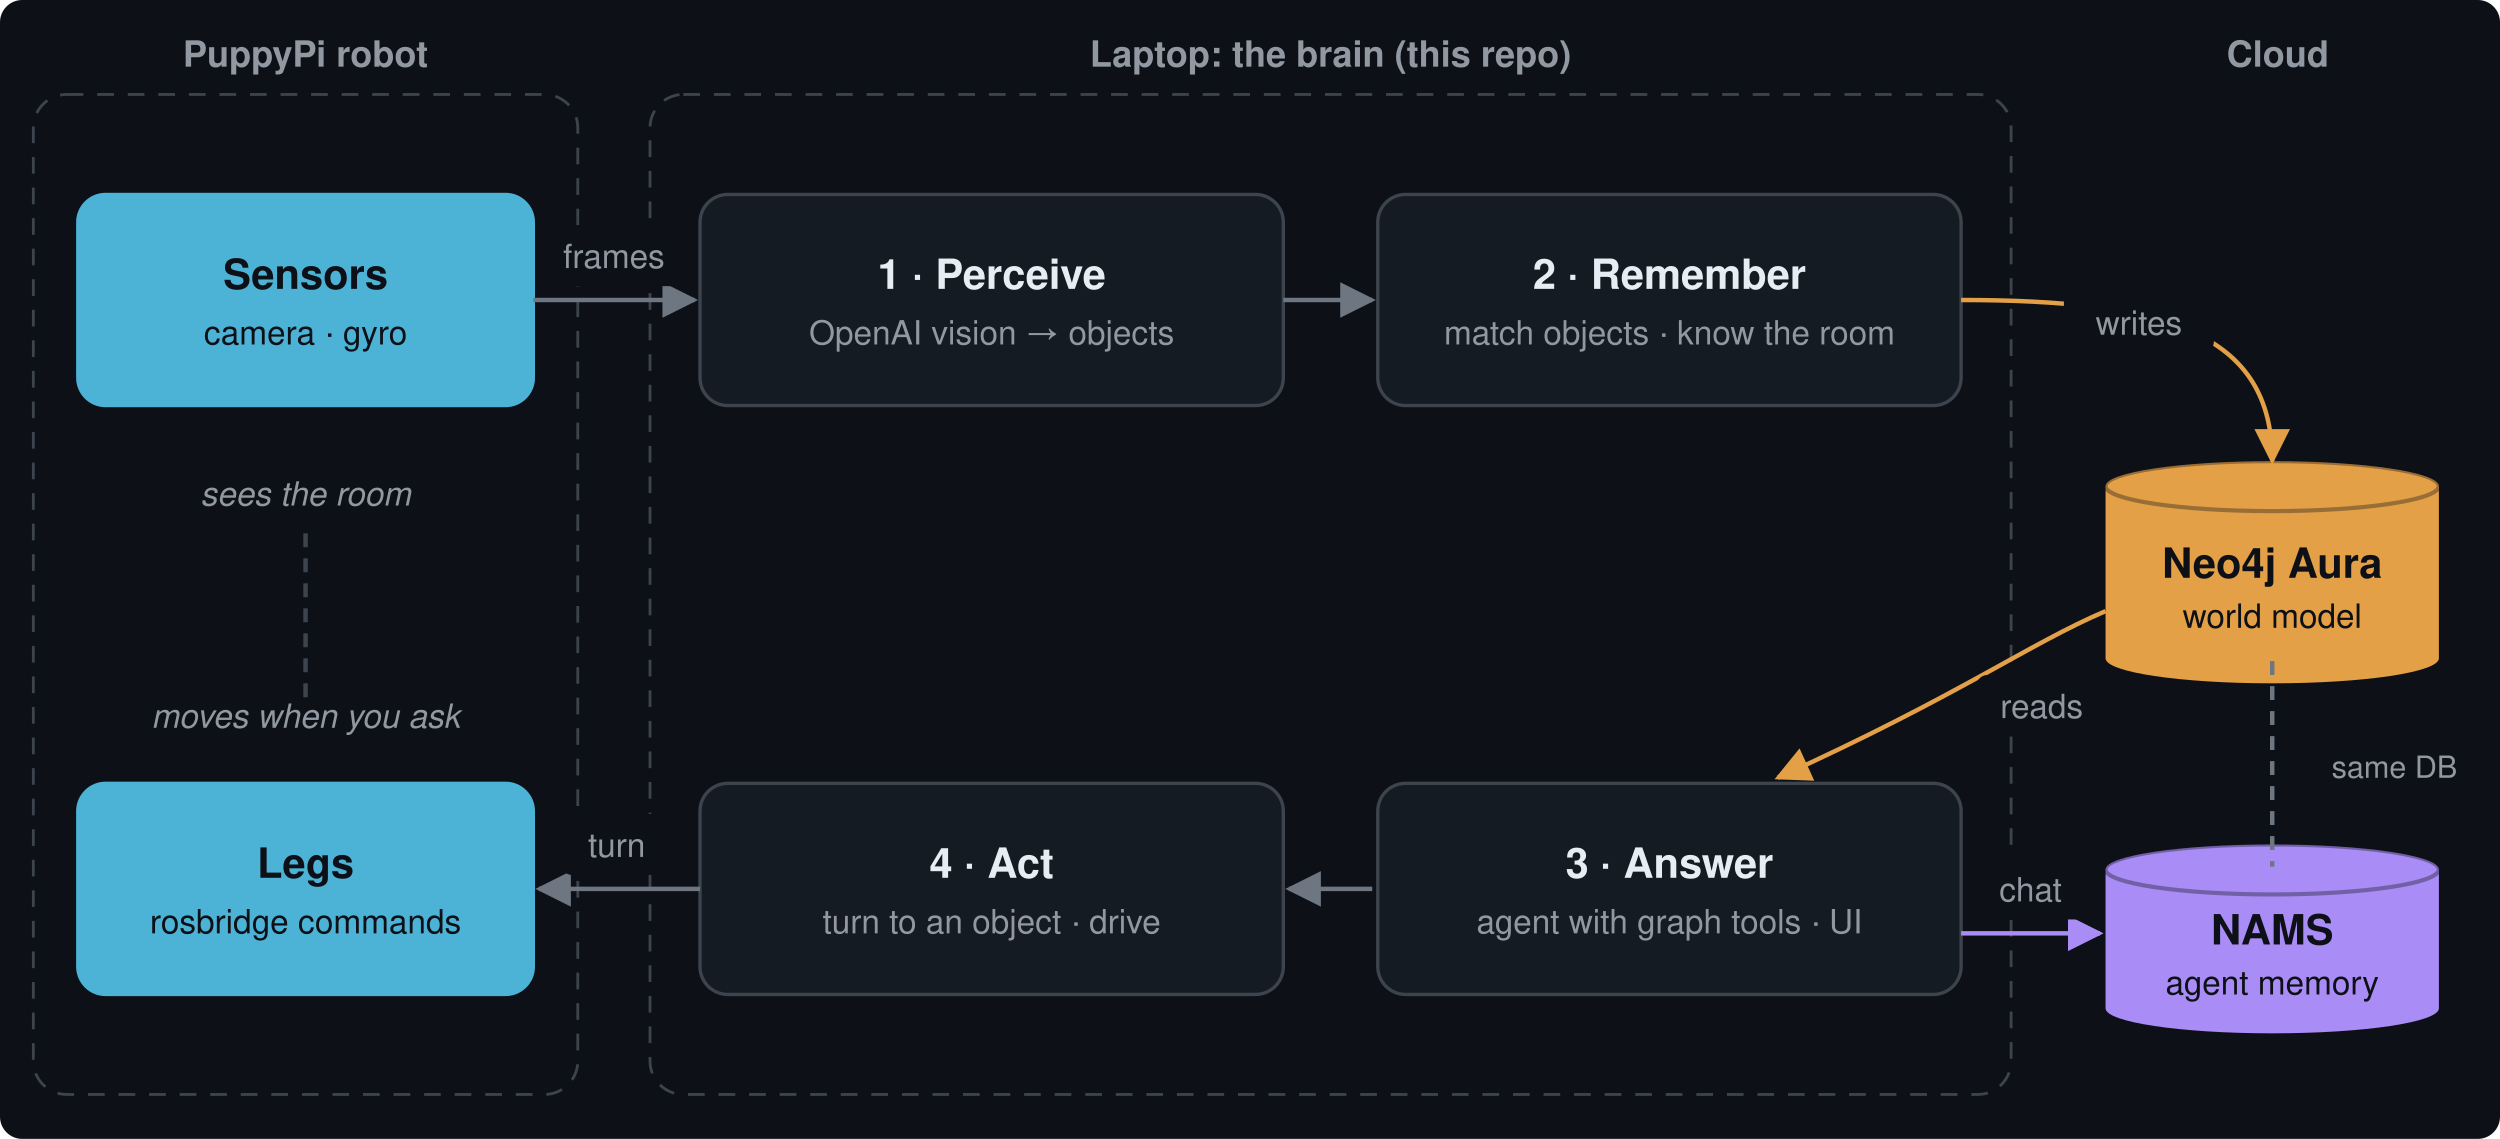
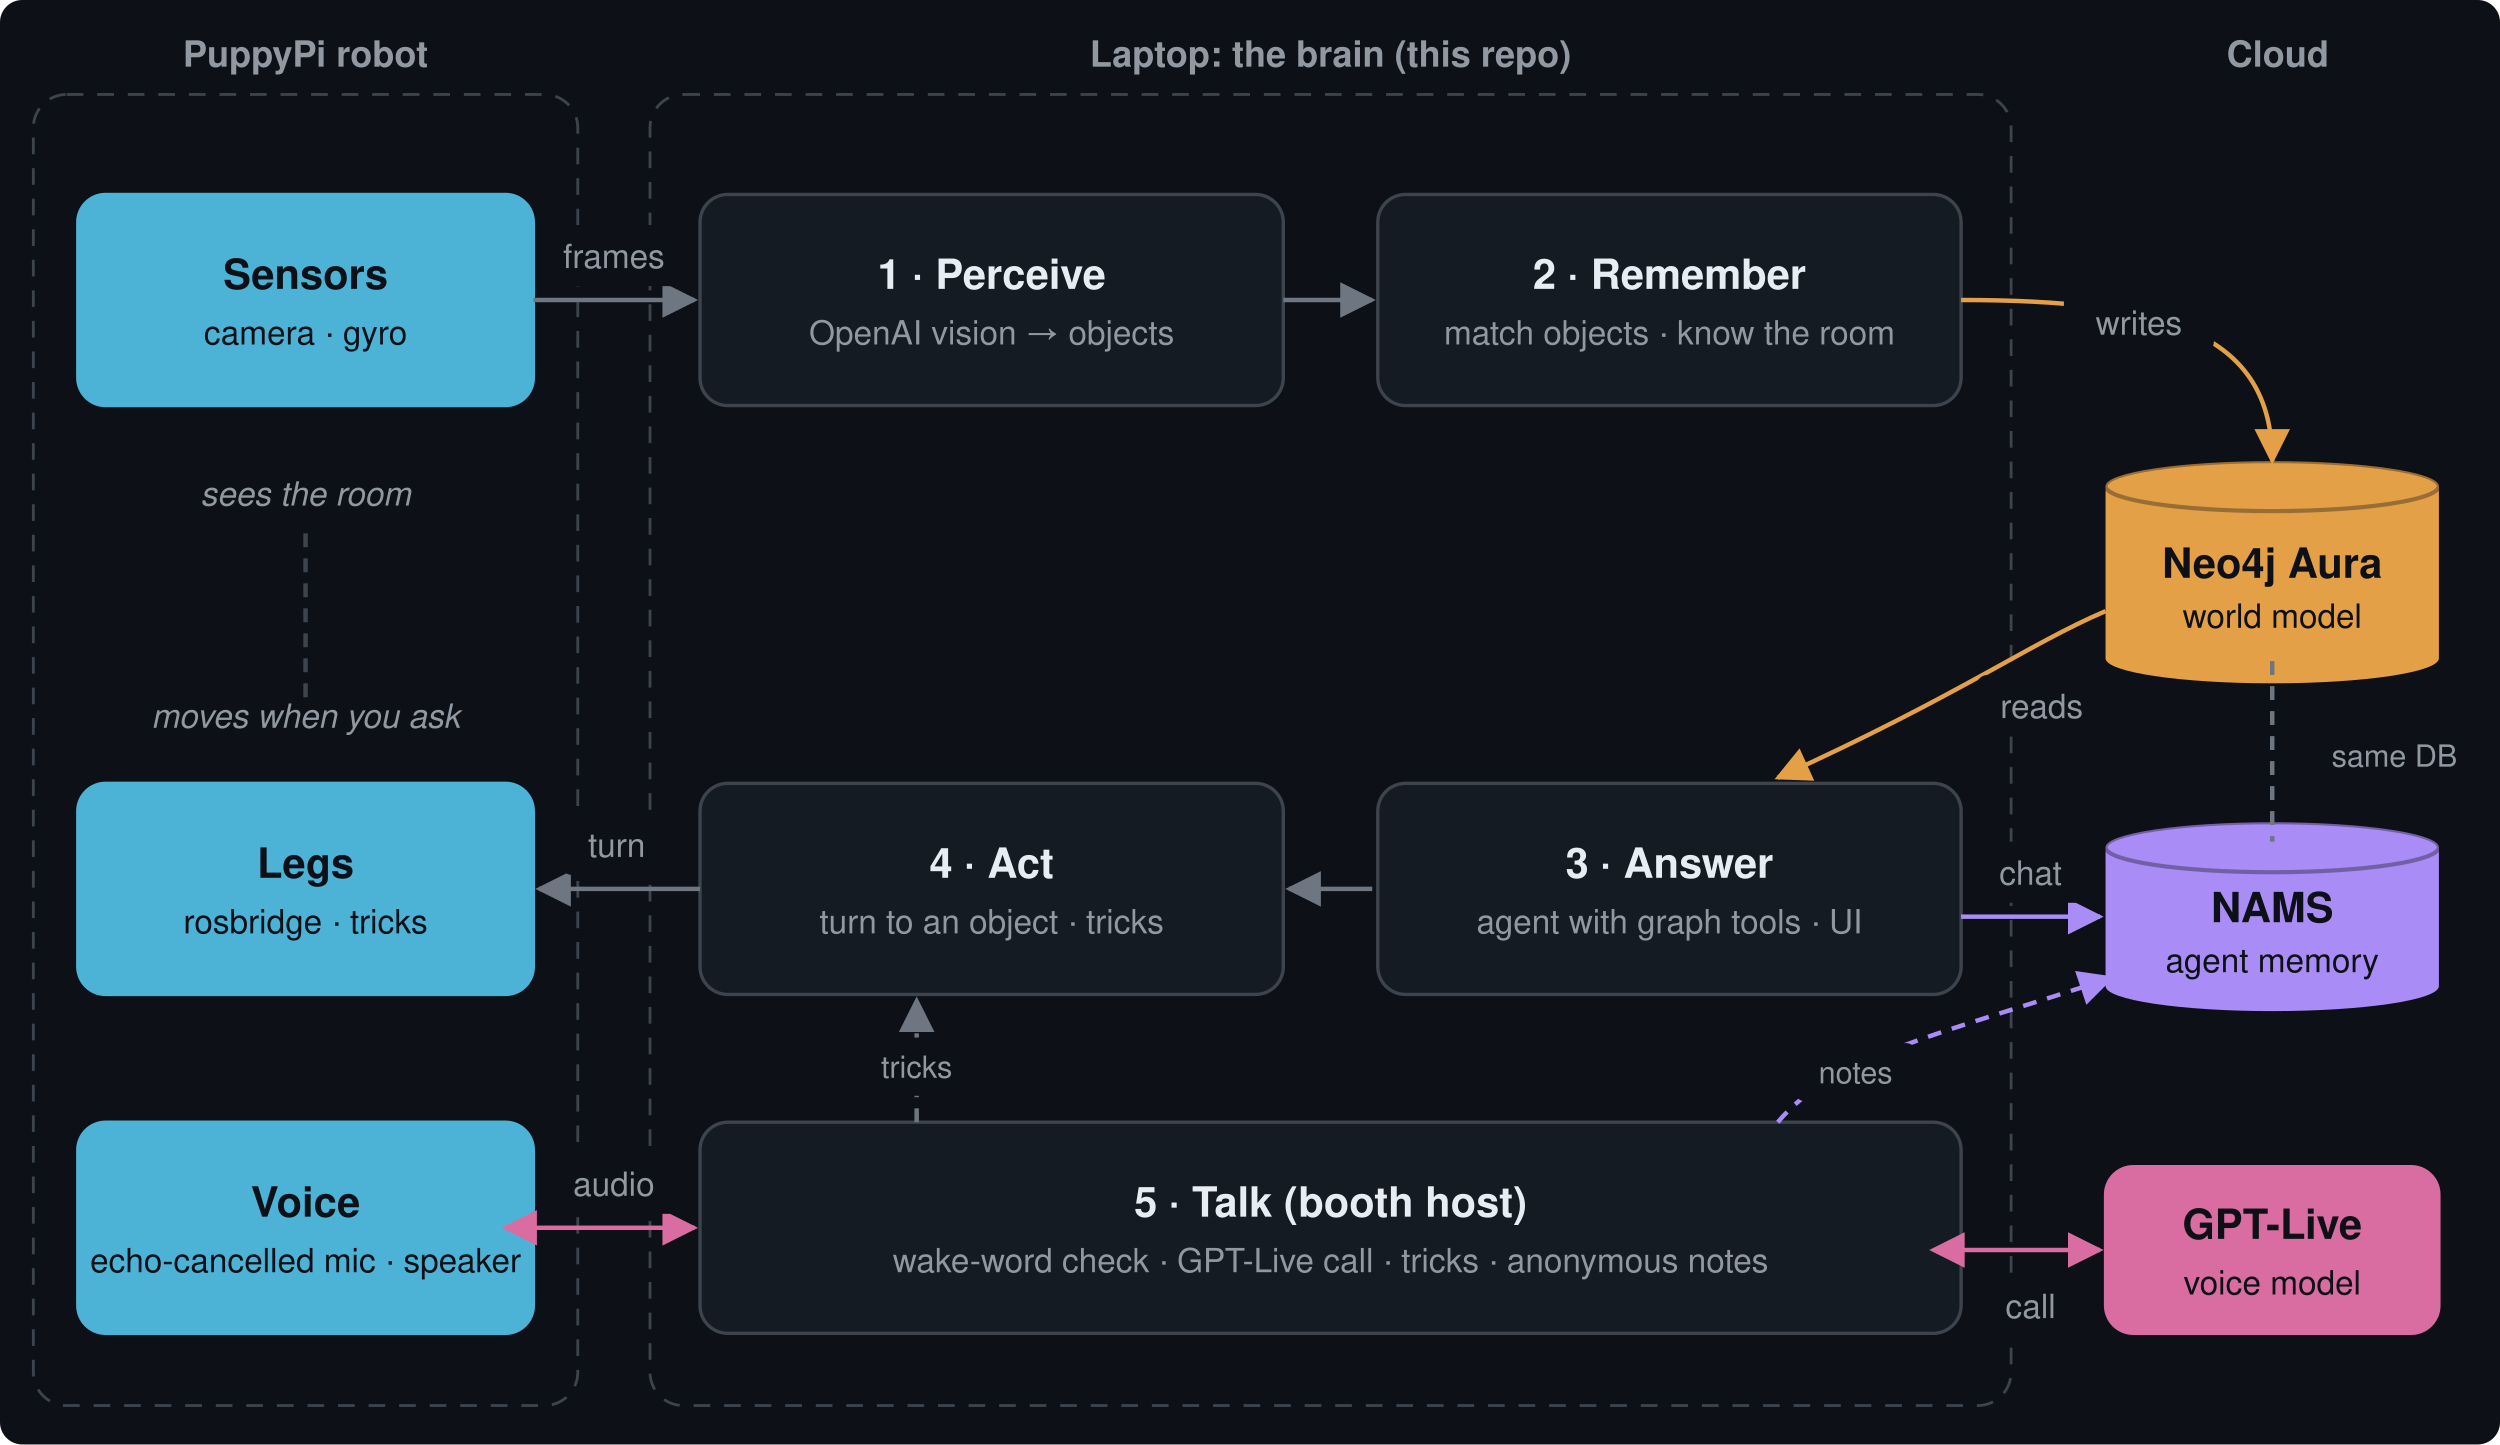
- <svg xmlns="http://www.w3.org/2000/svg" viewBox="0 0 900 410" width="900" height="410" font-family="-apple-system, BlinkMacSystemFont, 'Segoe UI', Helvetica, Arial, sans-serif" role="img" aria-label="puppy-mind architecture: perceive, remember, answer, act">
+ <svg xmlns="http://www.w3.org/2000/svg" viewBox="0 0 900 520" width="900" height="520" font-family="-apple-system, BlinkMacSystemFont, 'Segoe UI', Helvetica, Arial, sans-serif" role="img" aria-label="puppy-mind architecture: perceive, remember, answer, act, talk">
  <defs>
    <marker id="a3d444d" viewBox="0 0 10 10" refX="9" refY="5" markerWidth="8" markerHeight="8" orient="auto-start-reverse">
      <path d="M0 0L10 5L0 10z" fill="#3d444d" />
    </marker>
    <marker id="s3d444d" viewBox="0 0 10 10" refX="1" refY="5" markerWidth="8" markerHeight="8" orient="auto-start-reverse">
      <path d="M0 0L10 5L0 10z" fill="#3d444d" />
    </marker>
    <marker id="a6e7681" viewBox="0 0 10 10" refX="9" refY="5" markerWidth="8" markerHeight="8" orient="auto-start-reverse">
      <path d="M0 0L10 5L0 10z" fill="#6e7681" />
    </marker>
    <marker id="s6e7681" viewBox="0 0 10 10" refX="1" refY="5" markerWidth="8" markerHeight="8" orient="auto-start-reverse">
      <path d="M0 0L10 5L0 10z" fill="#6e7681" />
    </marker>
    <marker id="aa98cf5" viewBox="0 0 10 10" refX="9" refY="5" markerWidth="8" markerHeight="8" orient="auto-start-reverse">
      <path d="M0 0L10 5L0 10z" fill="#a98cf5" />
    </marker>
    <marker id="sa98cf5" viewBox="0 0 10 10" refX="1" refY="5" markerWidth="8" markerHeight="8" orient="auto-start-reverse">
      <path d="M0 0L10 5L0 10z" fill="#a98cf5" />
    </marker>
+     <marker id="ad96ca0" viewBox="0 0 10 10" refX="9" refY="5" markerWidth="8" markerHeight="8" orient="auto-start-reverse">
+       <path d="M0 0L10 5L0 10z" fill="#d96ca0" />
+     </marker>
+     <marker id="sd96ca0" viewBox="0 0 10 10" refX="1" refY="5" markerWidth="8" markerHeight="8" orient="auto-start-reverse">
+       <path d="M0 0L10 5L0 10z" fill="#d96ca0" />
+     </marker>
    <marker id="ae3a047" viewBox="0 0 10 10" refX="9" refY="5" markerWidth="8" markerHeight="8" orient="auto-start-reverse">
      <path d="M0 0L10 5L0 10z" fill="#e3a047" />
    </marker>
    <marker id="se3a047" viewBox="0 0 10 10" refX="1" refY="5" markerWidth="8" markerHeight="8" orient="auto-start-reverse">
      <path d="M0 0L10 5L0 10z" fill="#e3a047" />
    </marker>
  </defs>
  <rect width="100%" height="100%" fill="#0d1117" rx="8" />
-   <rect x="12" y="34" width="196" height="360" rx="12" fill="none" stroke="#3d444d" stroke-dasharray="6 5" />
+   <rect x="12" y="34" width="196" height="472" rx="12" fill="none" stroke="#3d444d" stroke-dasharray="6 5" />
  <text x="110" y="24" font-size="13" font-weight="600" fill="#9198a1" text-anchor="middle">PuppyPi robot</text>
-   <rect x="234" y="34" width="490" height="360" rx="12" fill="none" stroke="#3d444d" stroke-dasharray="6 5" />
+   <rect x="234" y="34" width="490" height="472" rx="12" fill="none" stroke="#3d444d" stroke-dasharray="6 5" />
  <text x="479" y="24" font-size="13" font-weight="600" fill="#9198a1" text-anchor="middle">Laptop: the brain (this repo)</text>
  <text x="820" y="24" font-size="13" font-weight="600" fill="#9198a1" text-anchor="middle">Cloud</text>
  <rect x="28" y="70" width="164" height="76" rx="10" fill="#4db3d6" stroke="#4db3d6" stroke-width="1.2" />
  <text x="110.0" y="104.0" font-size="15" font-weight="600" fill="#0d1117" text-anchor="middle">Sensors</text>
  <text x="110.0" y="124.0" font-size="12" font-weight="400" fill="#0d1117" text-anchor="middle">camera · gyro</text>
  <rect x="28" y="282" width="164" height="76" rx="10" fill="#4db3d6" stroke="#4db3d6" stroke-width="1.2" />
  <text x="110.0" y="316.0" font-size="15" font-weight="600" fill="#0d1117" text-anchor="middle">Legs</text>
-   <text x="110.0" y="336.0" font-size="12" font-weight="400" fill="#0d1117" text-anchor="middle">rosbridge commands</text>
+   <text x="110.0" y="336.0" font-size="12" font-weight="400" fill="#0d1117" text-anchor="middle">rosbridge · tricks</text>
+   <rect x="28" y="404" width="164" height="76" rx="10" fill="#4db3d6" stroke="#4db3d6" stroke-width="1.2" />
+   <text x="110.0" y="438.0" font-size="15" font-weight="600" fill="#0d1117" text-anchor="middle">Voice</text>
+   <text x="110.0" y="458.0" font-size="12" font-weight="400" fill="#0d1117" text-anchor="middle">echo-cancelled mic · speaker</text>
  <rect x="252" y="70" width="210" height="76" rx="10" fill="#151b23" stroke="#3d444d" stroke-width="1.2" />
  <text x="357.0" y="104.0" font-size="15" font-weight="600" fill="#e6edf3" text-anchor="middle">1 · Perceive</text>
  <text x="357.0" y="124.0" font-size="12" font-weight="400" fill="#9198a1" text-anchor="middle">OpenAI vision → objects</text>
  <rect x="496" y="70" width="210" height="76" rx="10" fill="#151b23" stroke="#3d444d" stroke-width="1.2" />
  <text x="601.0" y="104.0" font-size="15" font-weight="600" fill="#e6edf3" text-anchor="middle">2 · Remember</text>
  <text x="601.0" y="124.0" font-size="12" font-weight="400" fill="#9198a1" text-anchor="middle">match objects · know the room</text>
  <rect x="496" y="282" width="210" height="76" rx="10" fill="#151b23" stroke="#3d444d" stroke-width="1.2" />
  <text x="601.0" y="316.0" font-size="15" font-weight="600" fill="#e6edf3" text-anchor="middle">3 · Answer</text>
  <text x="601.0" y="336.0" font-size="12" font-weight="400" fill="#9198a1" text-anchor="middle">agent with graph tools · UI</text>
  <rect x="252" y="282" width="210" height="76" rx="10" fill="#151b23" stroke="#3d444d" stroke-width="1.2" />
  <text x="357.0" y="316.0" font-size="15" font-weight="600" fill="#e6edf3" text-anchor="middle">4 · Act</text>
-   <text x="357.0" y="336.0" font-size="12" font-weight="400" fill="#9198a1" text-anchor="middle">turn to an object · drive</text>
+   <text x="357.0" y="336.0" font-size="12" font-weight="400" fill="#9198a1" text-anchor="middle">turn to an object · tricks</text>
+   <rect x="252" y="404" width="454" height="76" rx="10" fill="#151b23" stroke="#3d444d" stroke-width="1.2" />
+   <text x="479.0" y="438.0" font-size="15" font-weight="600" fill="#e6edf3" text-anchor="middle">5 · Talk (booth host)</text>
+   <text x="479.0" y="458.0" font-size="12" font-weight="400" fill="#9198a1" text-anchor="middle">wake-word check · GPT-Live call · tricks · anonymous notes</text>
  <path d="M758.0 175.0 v62 a60.0 9 0 0 0 120 0 v-62 z" fill="#e3a047" />
  <ellipse cx="818" cy="175.0" rx="60.0" ry="9" fill="#e3a047" stroke="#0d1117" stroke-opacity=".35" stroke-width="1.5" />
  <text x="818" y="208" font-size="15" font-weight="700" fill="#0d1117" text-anchor="middle">Neo4j Aura</text>
  <text x="818" y="226" font-size="12" font-weight="400" fill="#0d1117" text-anchor="middle">world model</text>
-   <path d="M758.0 313.0 v50 a60.0 9 0 0 0 120 0 v-50 z" fill="#a98cf5" />
-   <ellipse cx="818" cy="313.0" rx="60.0" ry="9" fill="#a98cf5" stroke="#0d1117" stroke-opacity=".35" stroke-width="1.5" />
-   <text x="818" y="340" font-size="15" font-weight="700" fill="#0d1117" text-anchor="middle">NAMS</text>
-   <text x="818" y="358" font-size="12" font-weight="400" fill="#0d1117" text-anchor="middle">agent memory</text>
+   <path d="M758.0 305.0 v50 a60.0 9 0 0 0 120 0 v-50 z" fill="#a98cf5" />
+   <ellipse cx="818" cy="305.0" rx="60.0" ry="9" fill="#a98cf5" stroke="#0d1117" stroke-opacity=".35" stroke-width="1.5" />
+   <text x="818" y="332" font-size="15" font-weight="700" fill="#0d1117" text-anchor="middle">NAMS</text>
+   <text x="818" y="350" font-size="12" font-weight="400" fill="#0d1117" text-anchor="middle">agent memory</text>
+   <rect x="758" y="420" width="120" height="60" rx="10" fill="#d96ca0" stroke="#d96ca0" stroke-width="1.2" />
+   <text x="818.0" y="446.0" font-size="15" font-weight="600" fill="#0d1117" text-anchor="middle">GPT-Live</text>
+   <text x="818.0" y="466.0" font-size="12" font-weight="400" fill="#0d1117" text-anchor="middle">voice model</text>
  <path d="M192 108 H250" fill="none" stroke="#6e7681" stroke-width="1.6" marker-end="url(#a6e7681)" />
  <rect x="194.0" y="81.0" width="54.0" height="22" rx="4" fill="#0d1117" />
  <text x="221" y="96.5" font-size="12" font-weight="400" fill="#9198a1" text-anchor="middle">frames</text>
  <path d="M462 108 H494" fill="none" stroke="#6e7681" stroke-width="1.6" marker-end="url(#a6e7681)" />
  <path d="M706 108 C780 108 818 120 818 166" fill="none" stroke="#e3a047" stroke-width="1.6" marker-end="url(#ae3a047)" />
  <rect x="743.0" y="105.0" width="54.0" height="22" rx="4" fill="#0d1117" />
  <text x="770" y="120.5" font-size="12" font-weight="400" fill="#9198a1" text-anchor="middle">writes</text>
  <path d="M758 220 C730 232 706 250 640 280" fill="none" stroke="#e3a047" stroke-width="1.6" marker-end="url(#ae3a047)" />
  <rect x="711.5" y="243.0" width="47.0" height="22" rx="4" fill="#0d1117" />
  <text x="735" y="258.5" font-size="12" font-weight="400" fill="#9198a1" text-anchor="middle">reads</text>
-   <path d="M706 336 H756" fill="none" stroke="#a98cf5" stroke-width="1.6" marker-end="url(#aa98cf5)" />
-   <rect x="711.0" y="309.0" width="40.0" height="22" rx="4" fill="#0d1117" />
-   <text x="731" y="324.5" font-size="12" font-weight="400" fill="#9198a1" text-anchor="middle">chat</text>
-   <path d="M818 238 V312" fill="none" stroke="#6e7681" stroke-width="1.6" stroke-dasharray="5 4" />
-   <rect x="833.5" y="265.5" width="56.9" height="21" rx="4" fill="#0d1117" />
-   <text x="862" y="280.0" font-size="11" font-weight="400" fill="#9198a1" text-anchor="middle">same DB</text>
+   <path d="M706 330 H756" fill="none" stroke="#a98cf5" stroke-width="1.6" marker-end="url(#aa98cf5)" />
+   <rect x="711.0" y="303.0" width="40.0" height="22" rx="4" fill="#0d1117" />
+   <text x="731" y="318.5" font-size="12" font-weight="400" fill="#9198a1" text-anchor="middle">chat</text>
+   <path d="M818 238 V303" fill="none" stroke="#6e7681" stroke-width="1.6" stroke-dasharray="5 4" />
+   <rect x="833.5" y="261.5" width="56.9" height="21" rx="4" fill="#0d1117" />
+   <text x="862" y="276.0" font-size="11" font-weight="400" fill="#9198a1" text-anchor="middle">same DB</text>
  <path d="M494 320 H464" fill="none" stroke="#6e7681" stroke-width="1.6" marker-end="url(#a6e7681)" />
  <path d="M252 320 H194" fill="none" stroke="#6e7681" stroke-width="1.6" marker-end="url(#a6e7681)" />
  <rect x="202.0" y="293.0" width="40.0" height="22" rx="4" fill="#0d1117" />
  <text x="222" y="308.5" font-size="12" font-weight="400" fill="#9198a1" text-anchor="middle">turn</text>
+   <path d="M192 442 H250" fill="none" stroke="#d96ca0" stroke-width="1.6" marker-end="url(#ad96ca0)" marker-start="url(#sd96ca0)" />
+   <rect x="197.5" y="415.0" width="47.0" height="22" rx="4" fill="#0d1117" />
+   <text x="221" y="430.5" font-size="12" font-weight="400" fill="#9198a1" text-anchor="middle">audio</text>
+   <path d="M706 450 H756" fill="none" stroke="#d96ca0" stroke-width="1.6" marker-end="url(#ad96ca0)" marker-start="url(#sd96ca0)" />
+   <rect x="711.0" y="459.0" width="40.0" height="22" rx="4" fill="#0d1117" />
+   <text x="731" y="474.5" font-size="12" font-weight="400" fill="#9198a1" text-anchor="middle">call</text>
+   <path d="M640 404 C660 380 700 372 760 352" fill="none" stroke="#a98cf5" stroke-width="1.6" stroke-dasharray="5 4" marker-end="url(#aa98cf5)" />
+   <rect x="646.0" y="375.5" width="44.1" height="21" rx="4" fill="#0d1117" />
+   <text x="668" y="390.0" font-size="11" font-weight="400" fill="#9198a1" text-anchor="middle">notes</text>
+   <path d="M330 404 V360" fill="none" stroke="#6e7681" stroke-width="1.6" stroke-dasharray="5 4" marker-end="url(#a6e7681)" />
+   <rect x="304.8" y="373.5" width="50.5" height="21" rx="4" fill="#0d1117" />
+   <text x="330" y="388.0" font-size="11" font-weight="400" fill="#9198a1" text-anchor="middle">tricks</text>
  <text x="110" y="182" font-size="12" font-weight="400" fill="#9198a1" text-anchor="middle" font-style="italic">sees the room</text>
  <text x="110" y="262" font-size="12" font-weight="400" fill="#9198a1" text-anchor="middle" font-style="italic">moves when you ask</text>
  <path d="M110 192 V252" fill="none" stroke="#3d444d" stroke-width="1.6" stroke-dasharray="5 4" />
</svg>
